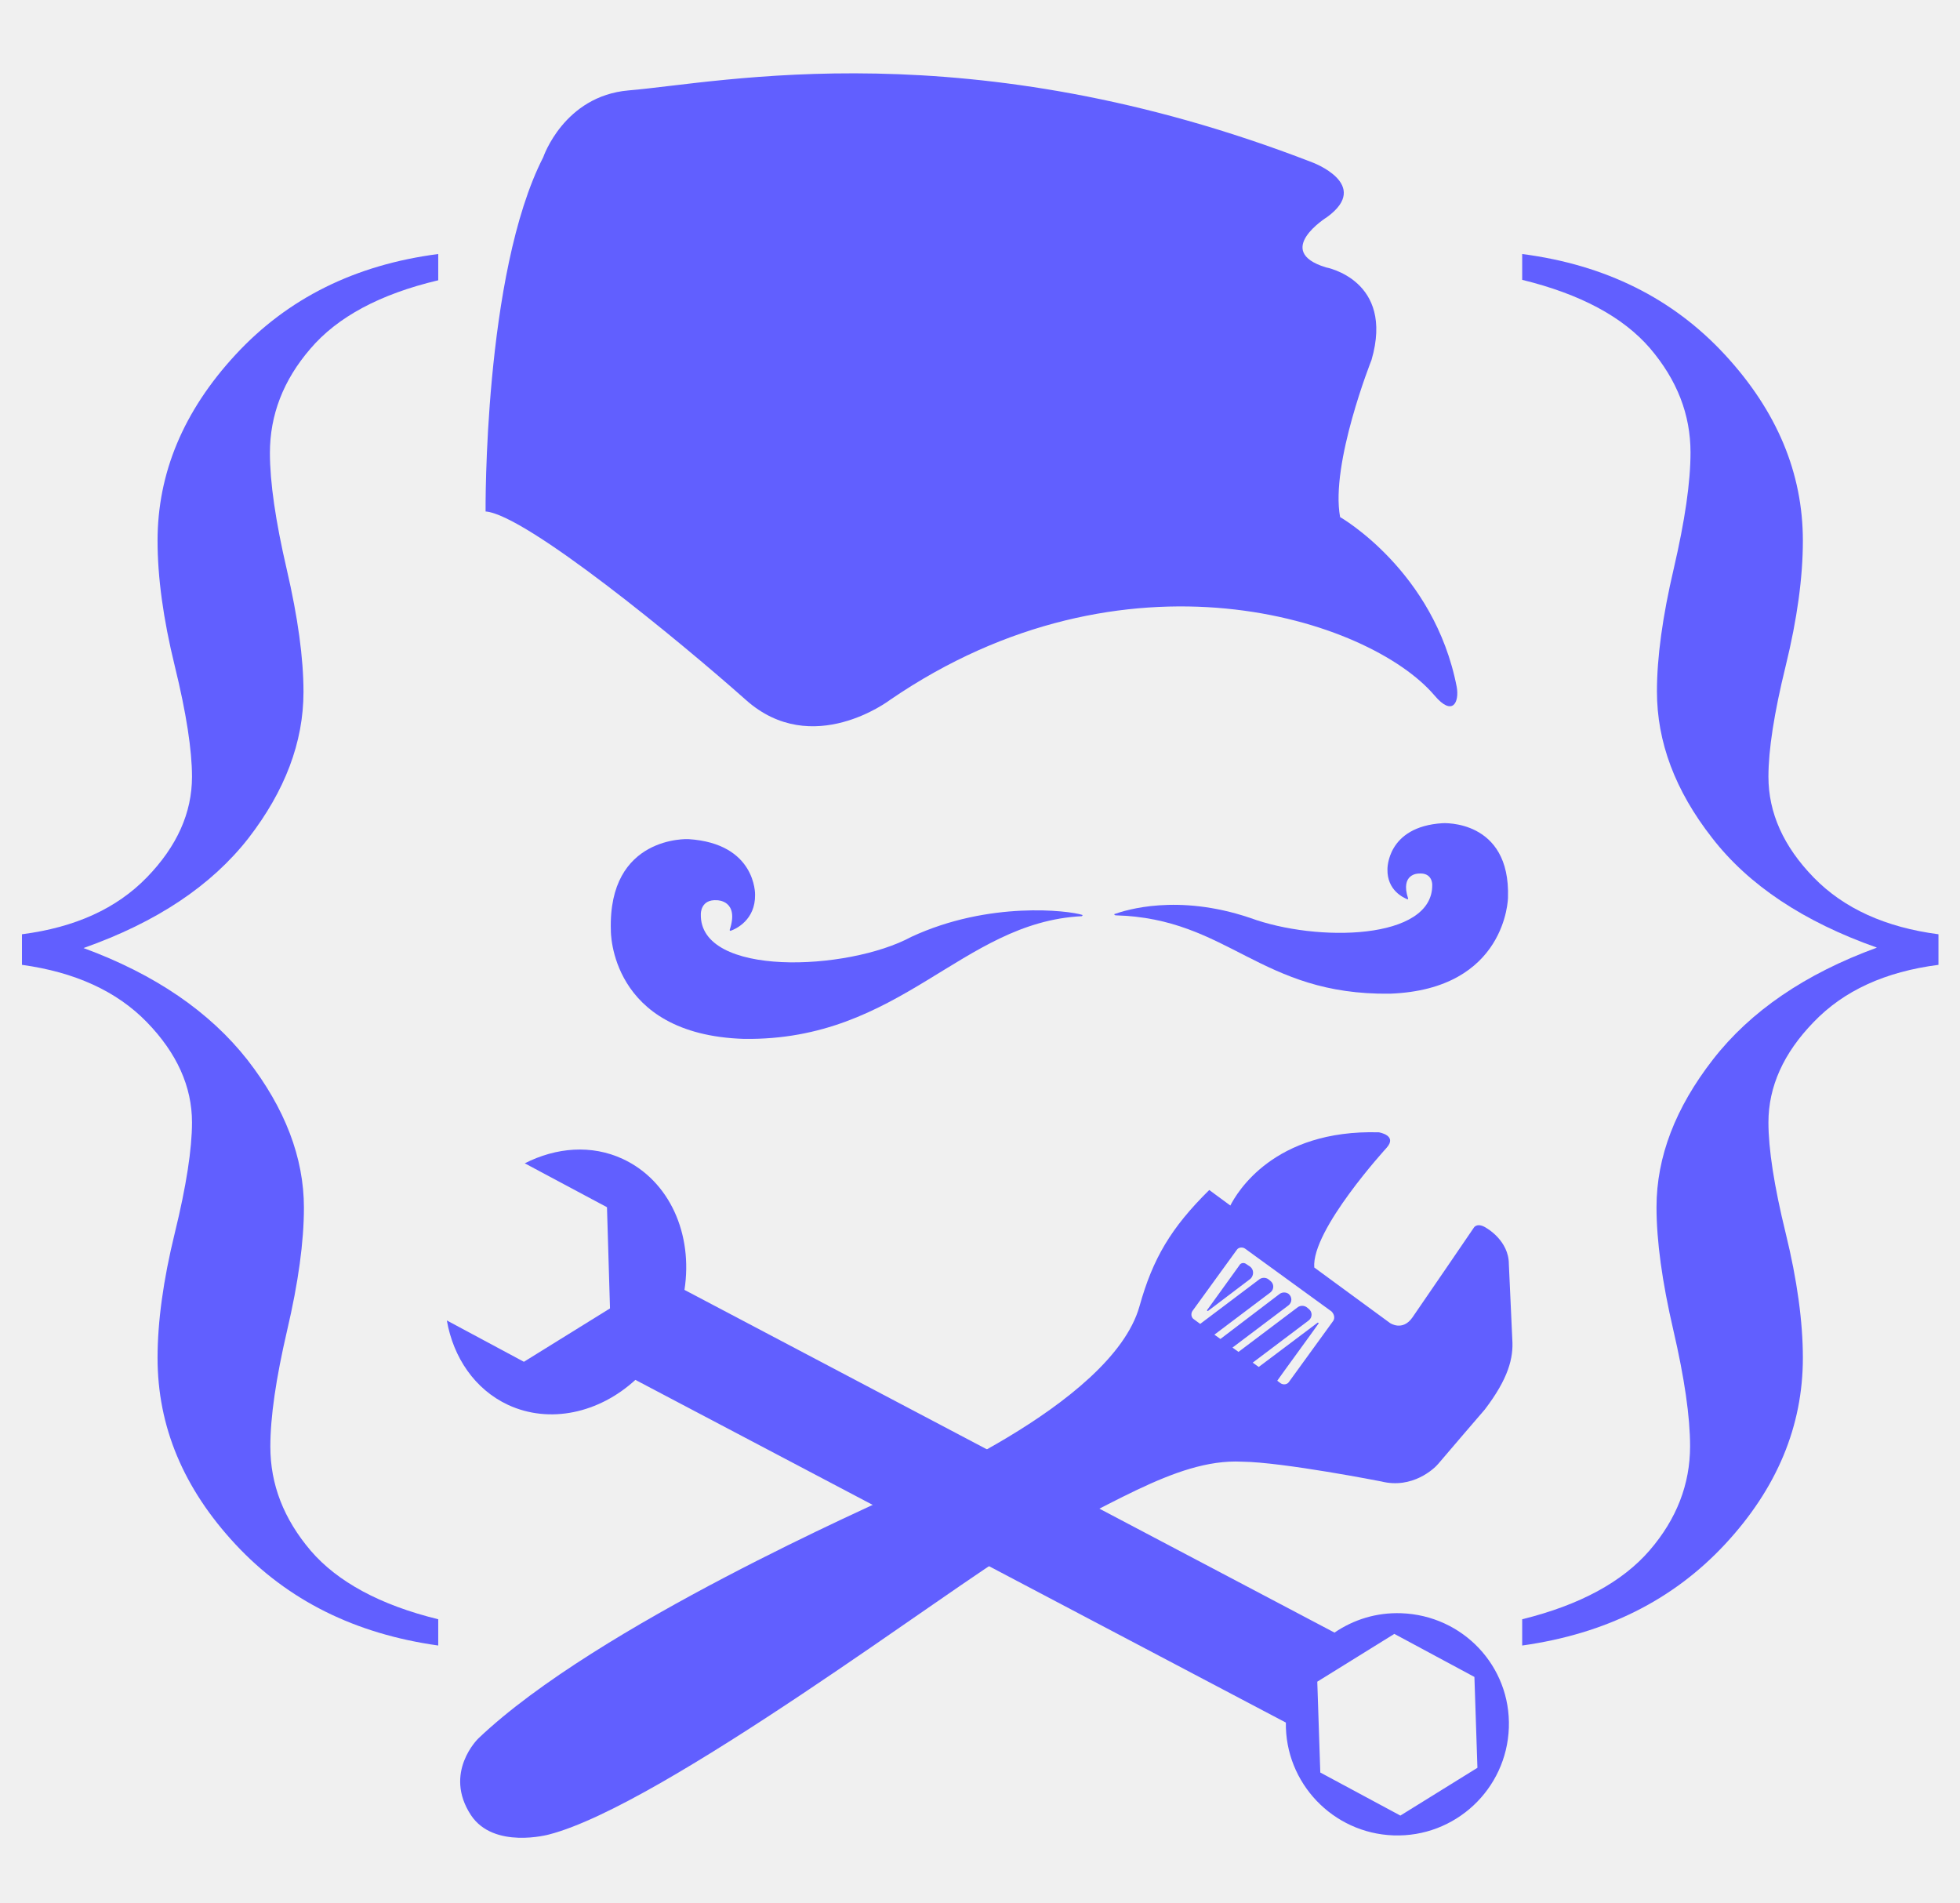
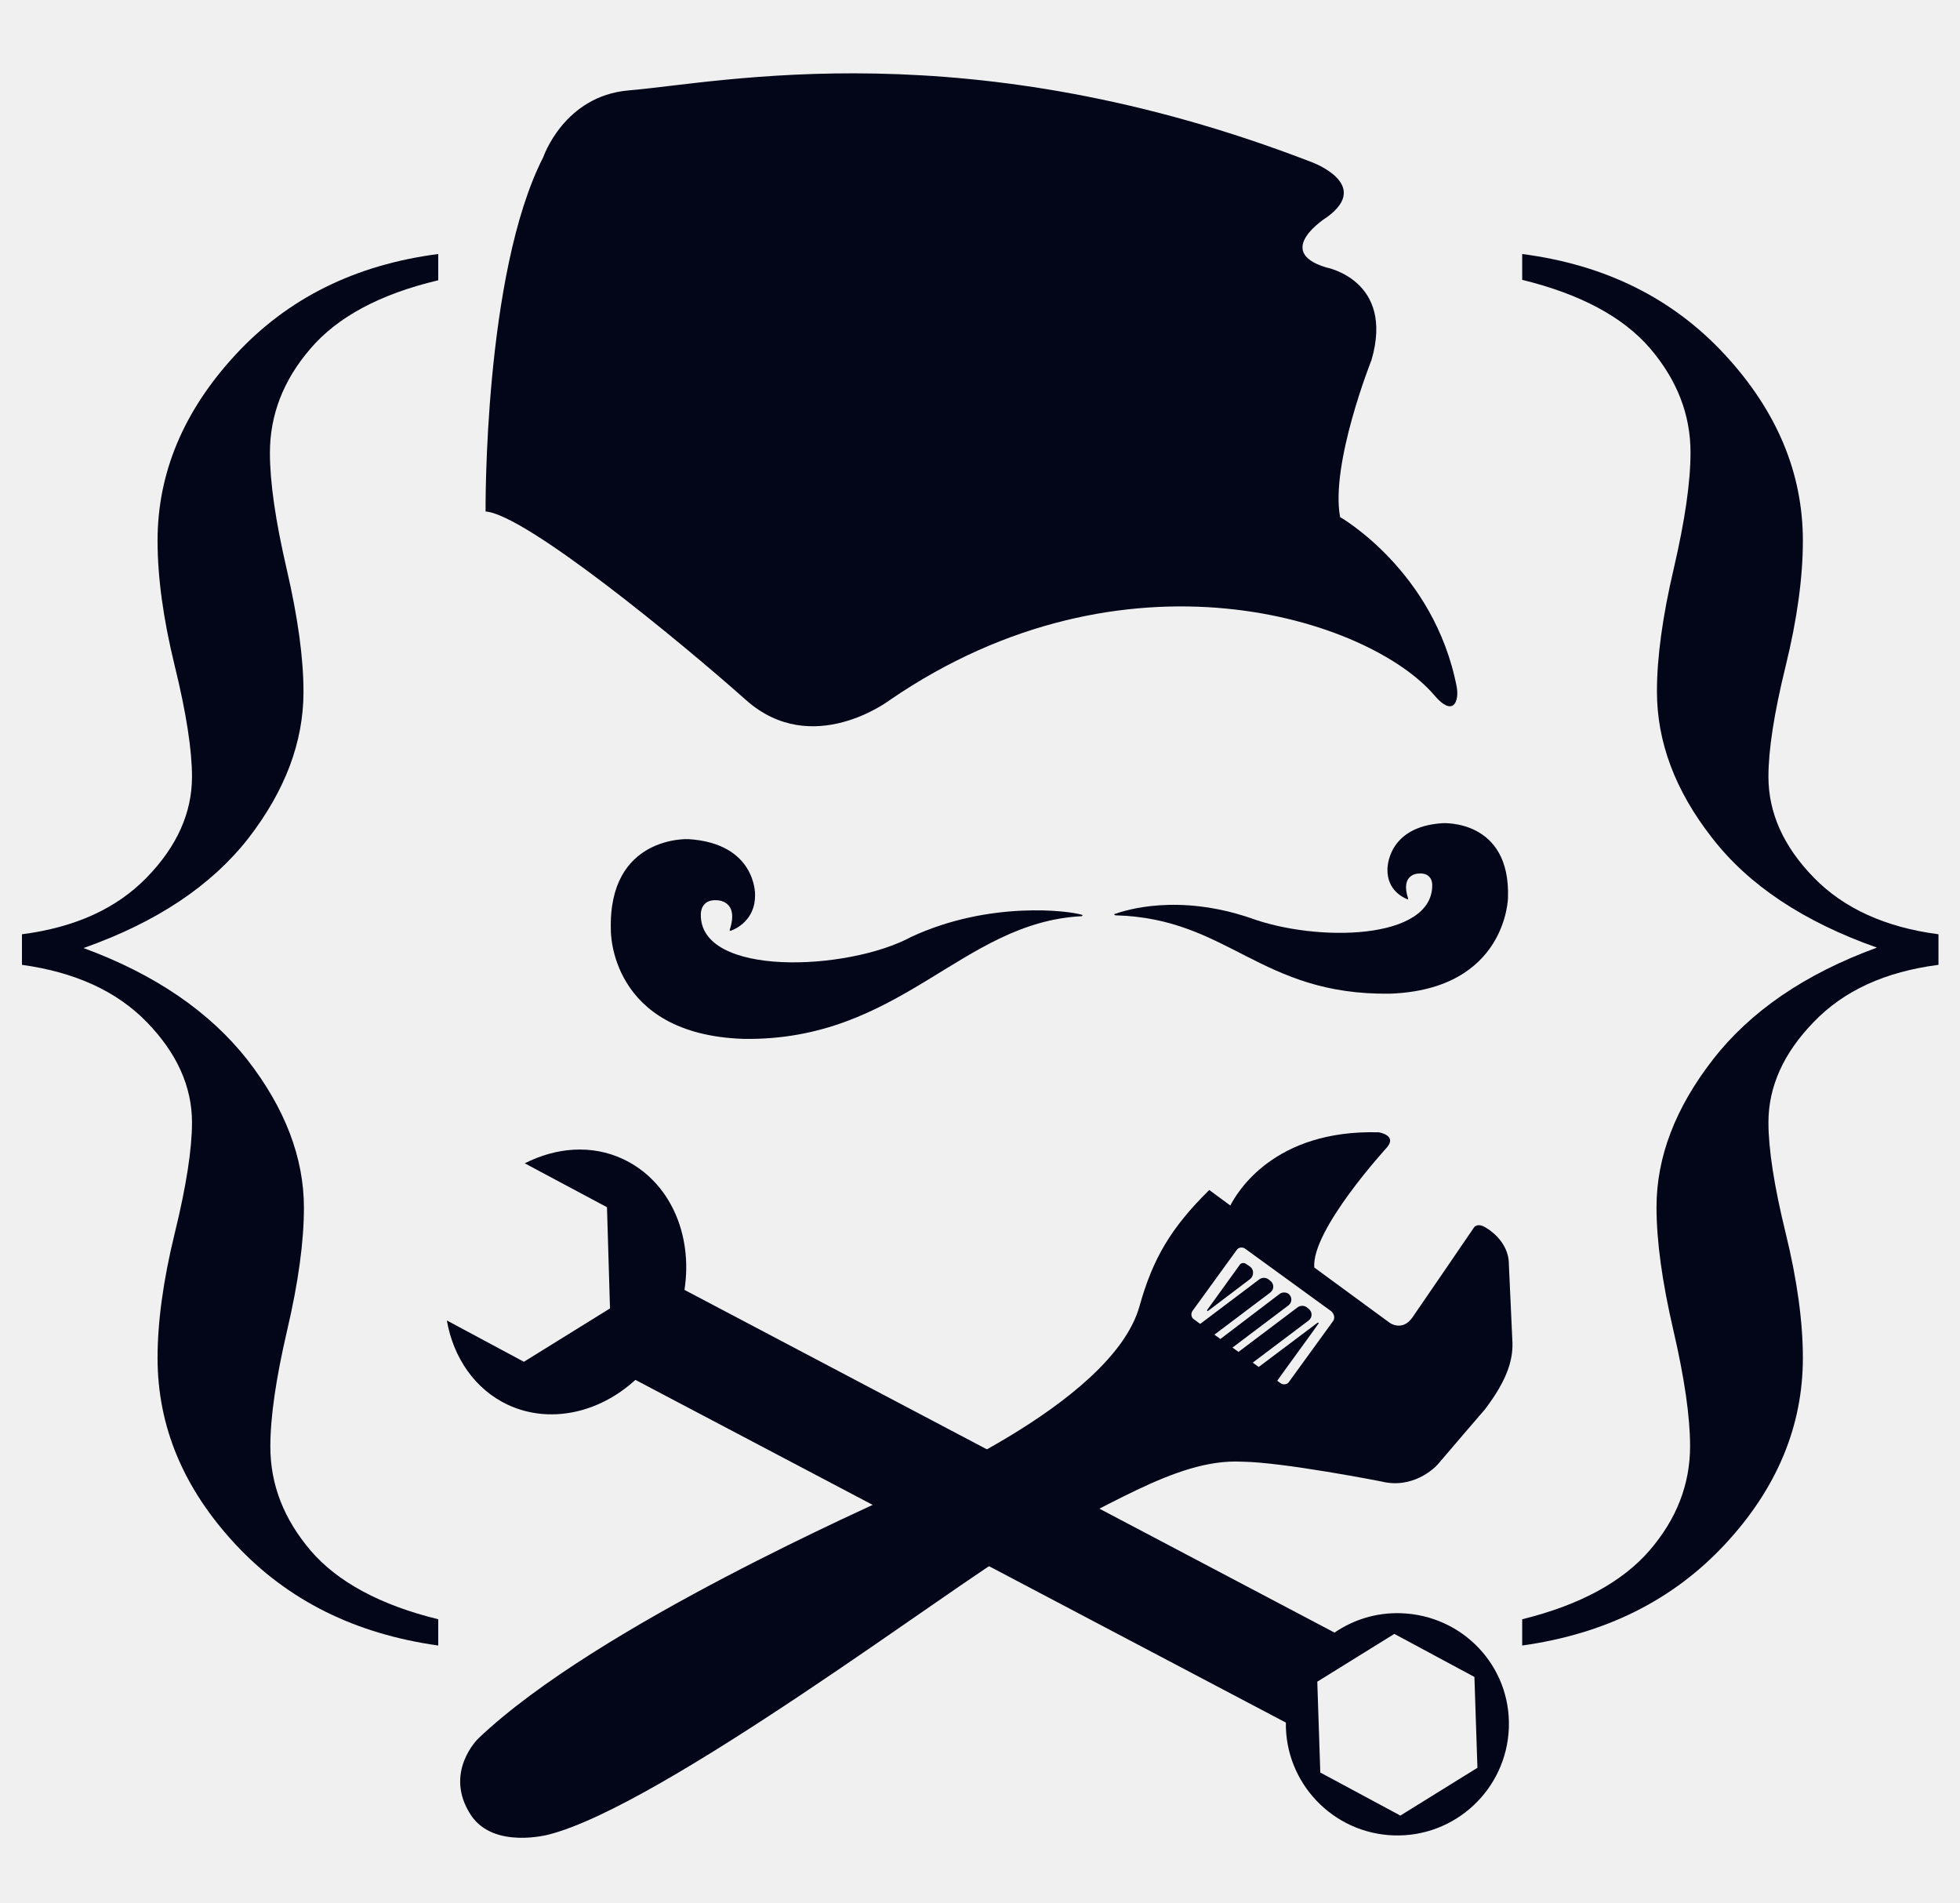
<svg xmlns="http://www.w3.org/2000/svg" version="1.1" viewBox="0 0 455.3 441.9" class="favicon">
  <style>
    .favicon {
-       fill: #615fff; stroke: white; stroke-width: 0;
+       fill: #020618; stroke: white; stroke-width: 0;
+       @media (prefers-color-scheme: dark) {
+         fill: #f8fafc;
+       }
    }
  </style>
  <g id="logo-developer">
    <g>
      <path d="M112.8,118.8c0,0-0.5-55.2,13.4-82.3c0,0,4.8-14.2,19.8-15.5c21.6-1.8,79-14.2,158.8,16.7c0,0,13.9,5.1,3.5,12.7    c0,0-12.7,7.9-0.3,11.7c0,0,16,2.9,10.6,21.5c0,0-9.6,24.1-7.3,36.5c0,0,21.9,12.5,27.1,39.5c0.6,3.4-0.9,7-5.2,1.9    c-15.1-17.7-71.8-36.4-126.5,1.1c0,0-18,13.7-33.4,0S122.1,119.5,112.8,118.8z" id="logo-developer-hat" />
      <path d="M251.4,212.5c-3.1-1-21.6-3.3-39.7,5.1c-14.8,8-49.3,9.4-48.9-5.3c0,0-0.1-3.5,3.8-3.2c0,0,5.2,0,2.9,6.9    c0,0.1,0.1,0.2,0.2,0.2c1.2-0.4,5.8-2.5,5.7-8.4c0,0,0.3-11.9-15.5-12.9c0,0-18.7-0.9-18,21.2c0,0-0.4,24.2,30.9,25.2    c36.5,0.5,50.5-27.1,78.5-28.5C251.5,212.7,251.5,212.5,251.4,212.5z" id="logo-developer-stache-left" />
      <path d="M258.9,212.3c2.6-0.9,14.6-4.8,31.5,0.9c15.5,5.7,42.5,5.2,42.3-7.7c0,0,0.1-2.9-3.2-2.6c0,0-4.3,0-2.4,5.8    c0,0.1-0.1,0.2-0.1,0.2c-1-0.4-4.8-2.1-4.7-7c0,0-0.2-9.9,12.8-10.7c0,0,15.8-1,15.2,17.3c0,0-0.3,21.3-27.4,22.3    c-30.3,0.4-37.4-17.5-63.8-18.2C258.8,212.5,258.8,212.3,258.9,212.3z" id="logo-developer-stache-right" />
    </g>
    <g>
      <path d="M325.5,374.7c-5.8-0.2-11.1,1.5-15.5,4.5l-151-79.6c2-12.9-3.4-25.3-14.3-30.4c-7.3-3.4-15.5-2.7-22.8,1l19.1,10.2    l0.7,23.5l-20,12.4l-17.9-9.6c1.5,8.6,6.5,16,14.2,19.6c9.7,4.5,21.2,1.9,29.6-5.8l151.1,79.6c-0.2,14,10.9,25.7,25,26.2    c14.3,0.5,26.3-10.7,26.8-25S339.8,375.2,325.5,374.7z M325.3,421.7l-18.6-10l-0.7-21.1l17.9-11.1l18.6,10l0.7,21.1L325.3,421.7z" id="logo-developer-wrench1" />
      <g>
        <path d="M351.3,311.1l-0.8-17.5c0-5.4-5.1-8.3-5.1-8.3c-2.2-1.5-3-0.2-3-0.2s-12,17.6-14.3,20.9c-2.3,3.3-5.2,1.3-5.2,1.3     l-17.6-12.9c-0.7-8.7,16.8-27.8,16.8-27.8c2.6-2.9-1.8-3.6-1.8-3.6c-24.5-0.7-33,14.1-34.5,17l-4.9-3.6     c-8.9,8.8-13.1,15.9-16.2,27c-6.5,23.2-56.4,43.5-56.4,43.5c-4.3,2.3-69.5,30.5-97.2,56.9c0,0-8.2,7.9-1.7,17.8     c5.3,8,18.1,4.5,18.1,4.5c26.5-6.8,94.2-58.1,108.8-66.5c20.1-8.4,36.4-20.9,52.2-20.1c9.5,0.1,32.4,4.6,32.4,4.6     c7.2,1.8,12.3-3,13.2-4.1c0.9-1.1,10.8-12.6,10.8-12.6C350.4,320.2,351.6,315.4,351.3,311.1z M309.7,306.8l-10.3,14.2     c-0.4,0.6-1.3,0.7-1.9,0.3l-0.8-0.6c1.1-1.6,8-11,9.6-13.3c0.1-0.1-0.1-0.2-0.2-0.2l-13.7,10.3l-1.4-1l13-9.8     c0.9-0.7,0.9-2,0-2.7l-0.5-0.4c-0.6-0.4-1.4-0.4-2,0l-13.8,10.4l-1.4-1l13-9.8c0.9-0.7,0.9-2,0-2.7l0,0c-0.6-0.4-1.4-0.4-2,0     L283.5,311l-1.4-1l13-9.8c0.9-0.7,0.9-2,0-2.7l-0.5-0.4c-0.6-0.4-1.4-0.4-2,0l-13.8,10.4l-1.5-1.1c-0.6-0.4-0.7-1.3-0.3-1.9     l10.3-14.2c0.4-0.6,1.3-0.7,1.9-0.3l20.1,14.6C310,305.3,310.1,306.2,309.7,306.8z" id="logo-developer-wrench2" />
        <path d="M290.4,294.2l-0.9-0.6c-0.5-0.4-1.3-0.3-1.6,0.3l-7.5,10.4c-0.1,0.1,0.1,0.2,0.2,0.2l9.9-7.5     C291.3,296.2,291.3,294.9,290.4,294.2z" id="logo-developer-wrench2-rotator" />
      </g>
    </g>
  </g>
  <g id="logo-brace-left">
    <g>
      <path d="M101.8,376.1v6.1c-19.3-2.7-35-10.5-47.1-23.5c-12.1-13-18.1-27.4-18.1-43.3c0-8.3,1.3-18,4-29c2.7-11,4-19.6,4-25.7       c0-8.3-3.5-16.1-10.5-23.3c-7-7.2-16.7-11.6-29-13.3V217c12.4-1.6,22-6,29-13.2c7-7.2,10.5-15,10.5-23.4c0-6.1-1.3-14.7-4-25.7       c-2.7-11-4-20.7-4-29.1c0-15.7,6-30.1,18.1-43.2c12.1-13.1,27.8-20.9,47.1-23.4v6.1c-13.5,3.2-23.4,8.5-29.7,15.9       c-6.3,7.3-9.4,15.4-9.4,24.2c0,6.8,1.3,15.8,3.9,27c2.6,11.2,3.9,20.7,3.9,28.5c0,11.7-4.3,23-12.8,34       c-8.6,11-21.3,19.5-38.3,25.5c16.6,6.1,29.3,14.8,38.1,26c8.7,11.2,13.1,22.7,13.1,34.3c0,7.9-1.3,17.4-3.9,28.5       c-2.6,11.2-3.9,20.1-3.9,27c0,8.8,3.1,16.8,9.4,24.2       C78.4,367.4,88.3,372.8,101.8,376.1z" />
    </g>
  </g>
  <g id="logo-brace-right">
    <g>
      <path d="M383.2,360.1c6.3-7.3,9.4-15.4,9.4-24.2c0-6.8-1.3-15.8-3.9-27c-2.6-11.2-3.9-20.7-3.9-28.5c0-11.7,4.4-23.1,13.1-34.3       c8.7-11.2,21.4-19.9,38.1-26c-17-6-29.8-14.5-38.3-25.5c-8.6-11-12.8-22.3-12.8-34c0-7.9,1.3-17.4,3.9-28.5       c2.6-11.2,3.9-20.1,3.9-27c0-8.8-3.1-16.8-9.4-24.2c-6.3-7.3-16.2-12.6-29.7-15.9       V59c19.3,2.5,35,10.3,47.1,23.4       c12.1,13.1,18.1,27.5,18.1,43.2c0,8.4-1.3,18.1-4,29.1c-2.7,11-4,19.5-4,25.7c0,8.4,3.5,16.2,10.5,23.4c7,7.2,16.7,11.6,29,13.2       v7.1c-12.4,1.6-22,6-29,13.3c-7,7.2-10.5,15-10.5,23.3c0,6.1,1.3,14.7,4,25.7c2.7,11,4,20.7,4,29c0,15.8-6,30.3-18.1,43.3       c-12.1,13-27.8,20.8-47.1,23.5v-6.1       C367,372.8,376.9,367.4,383.2,360.1z" />
    </g>
  </g>
</svg>
